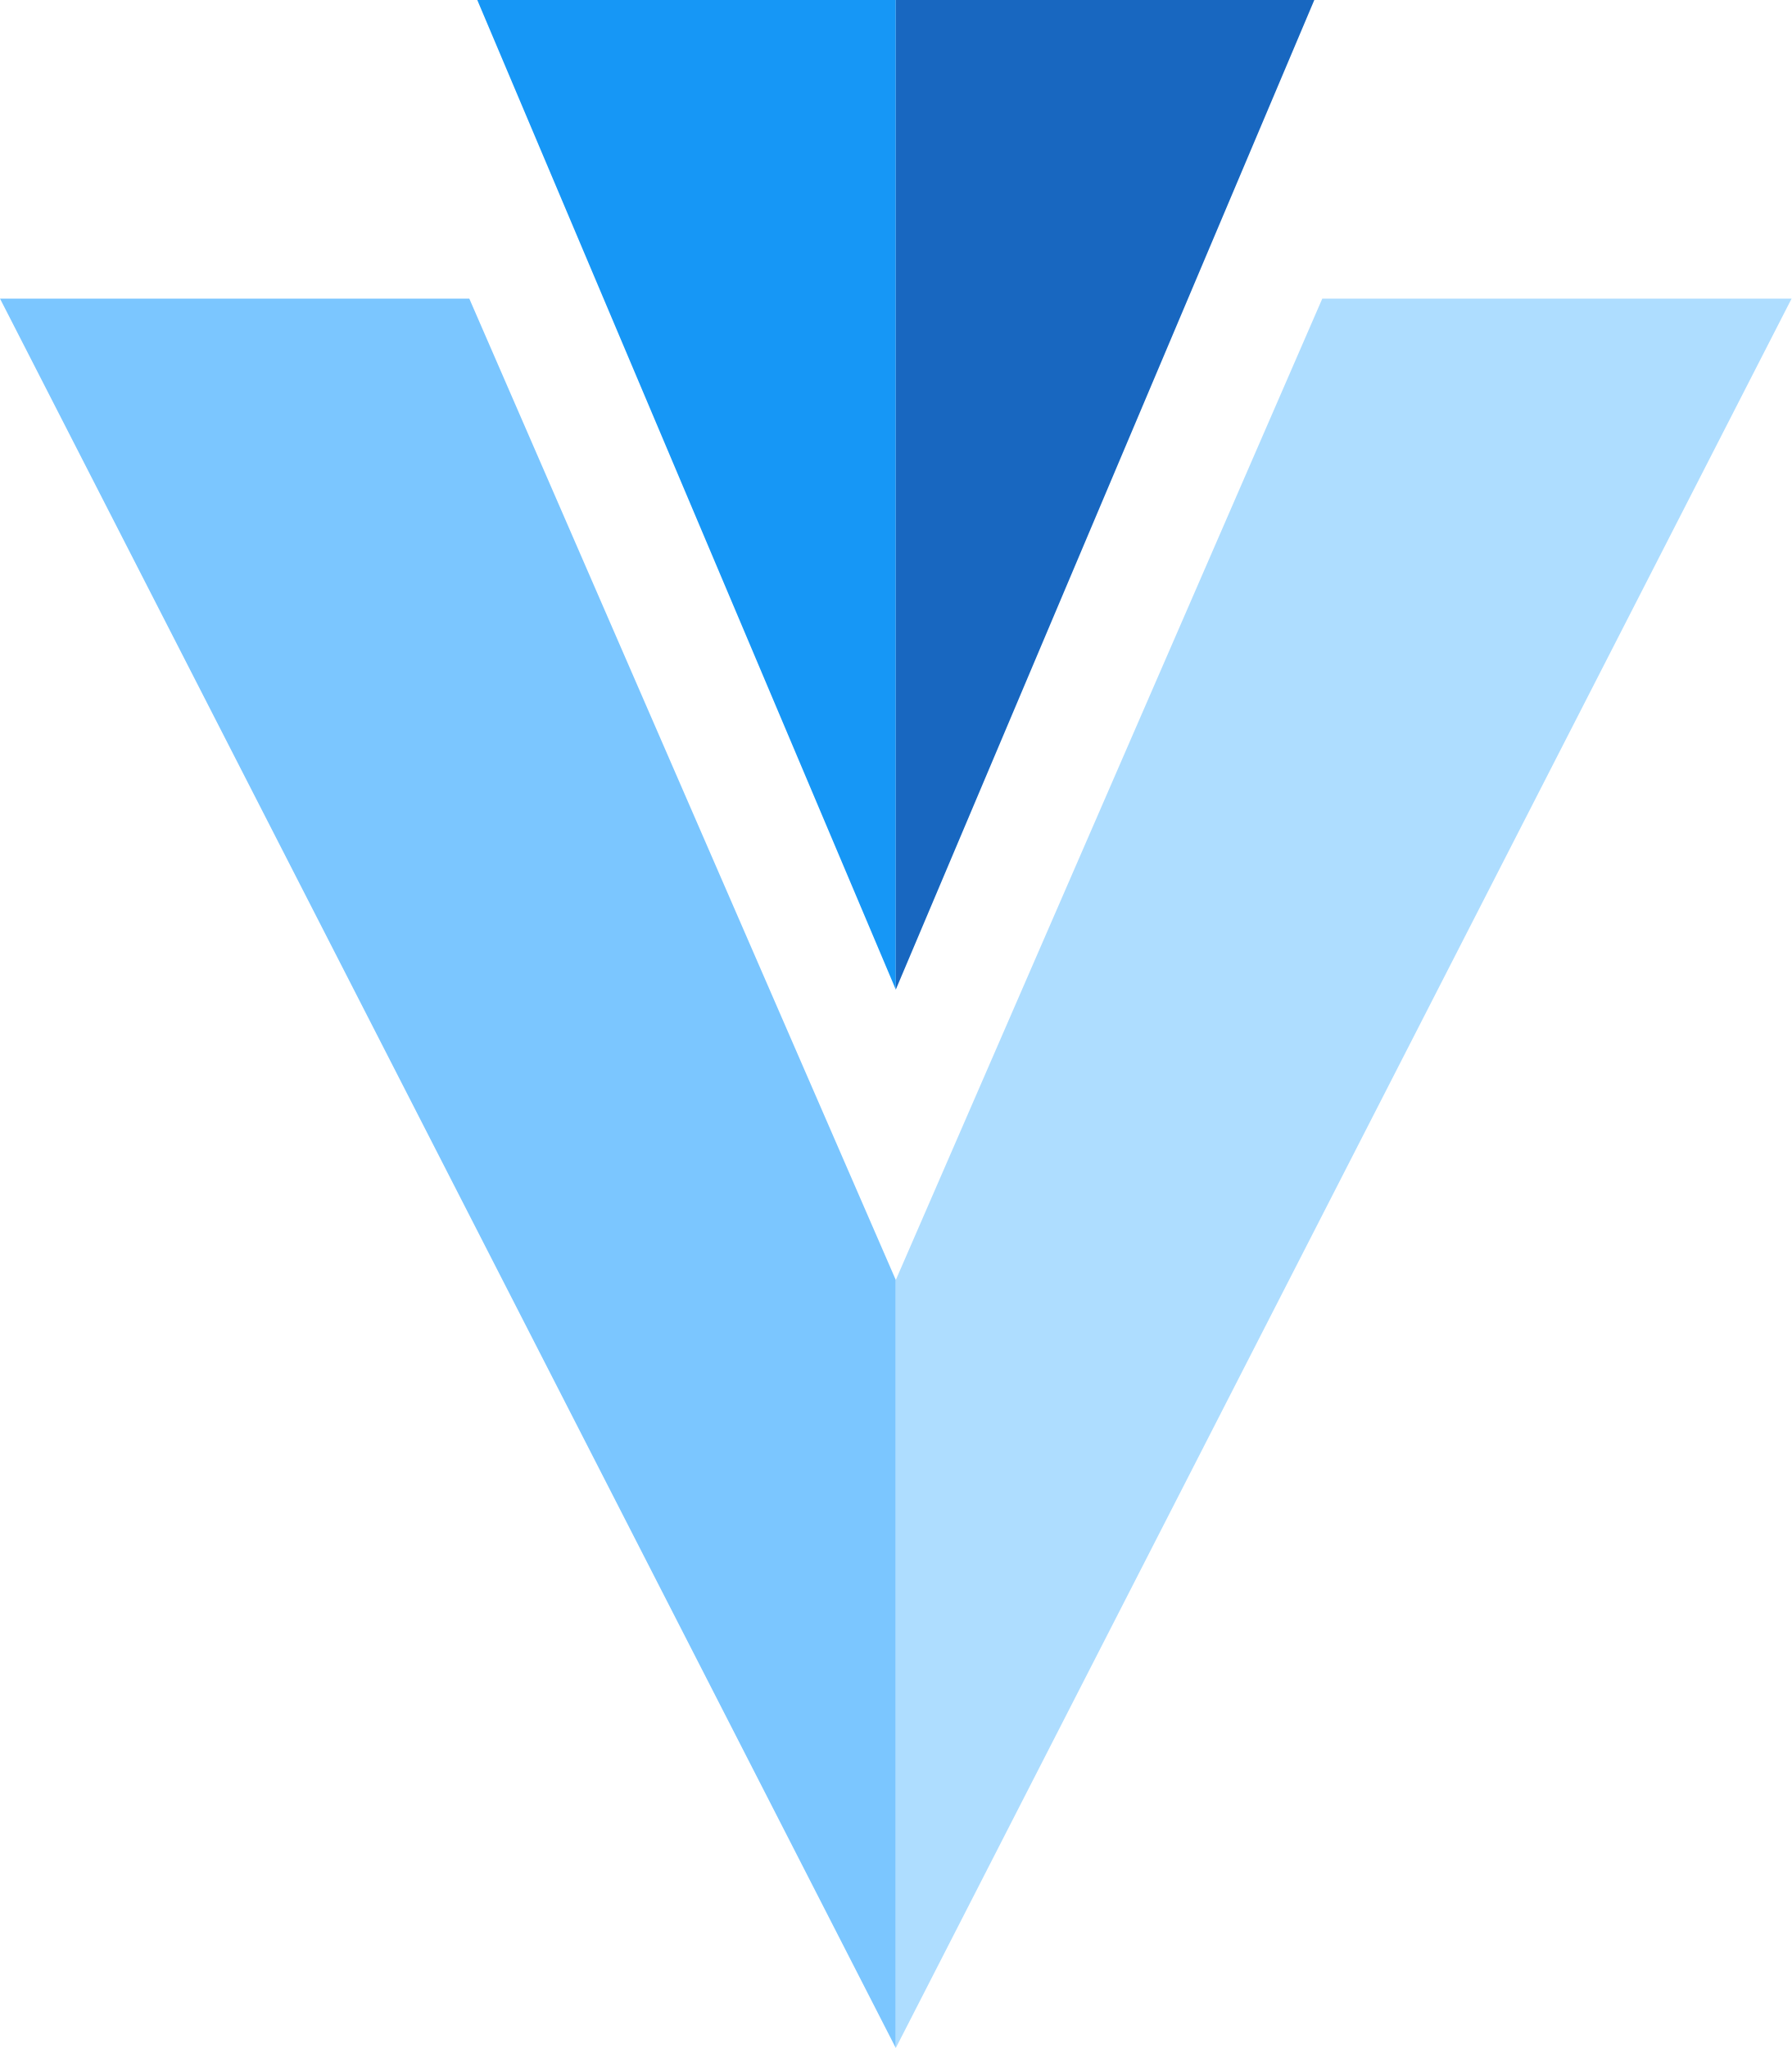
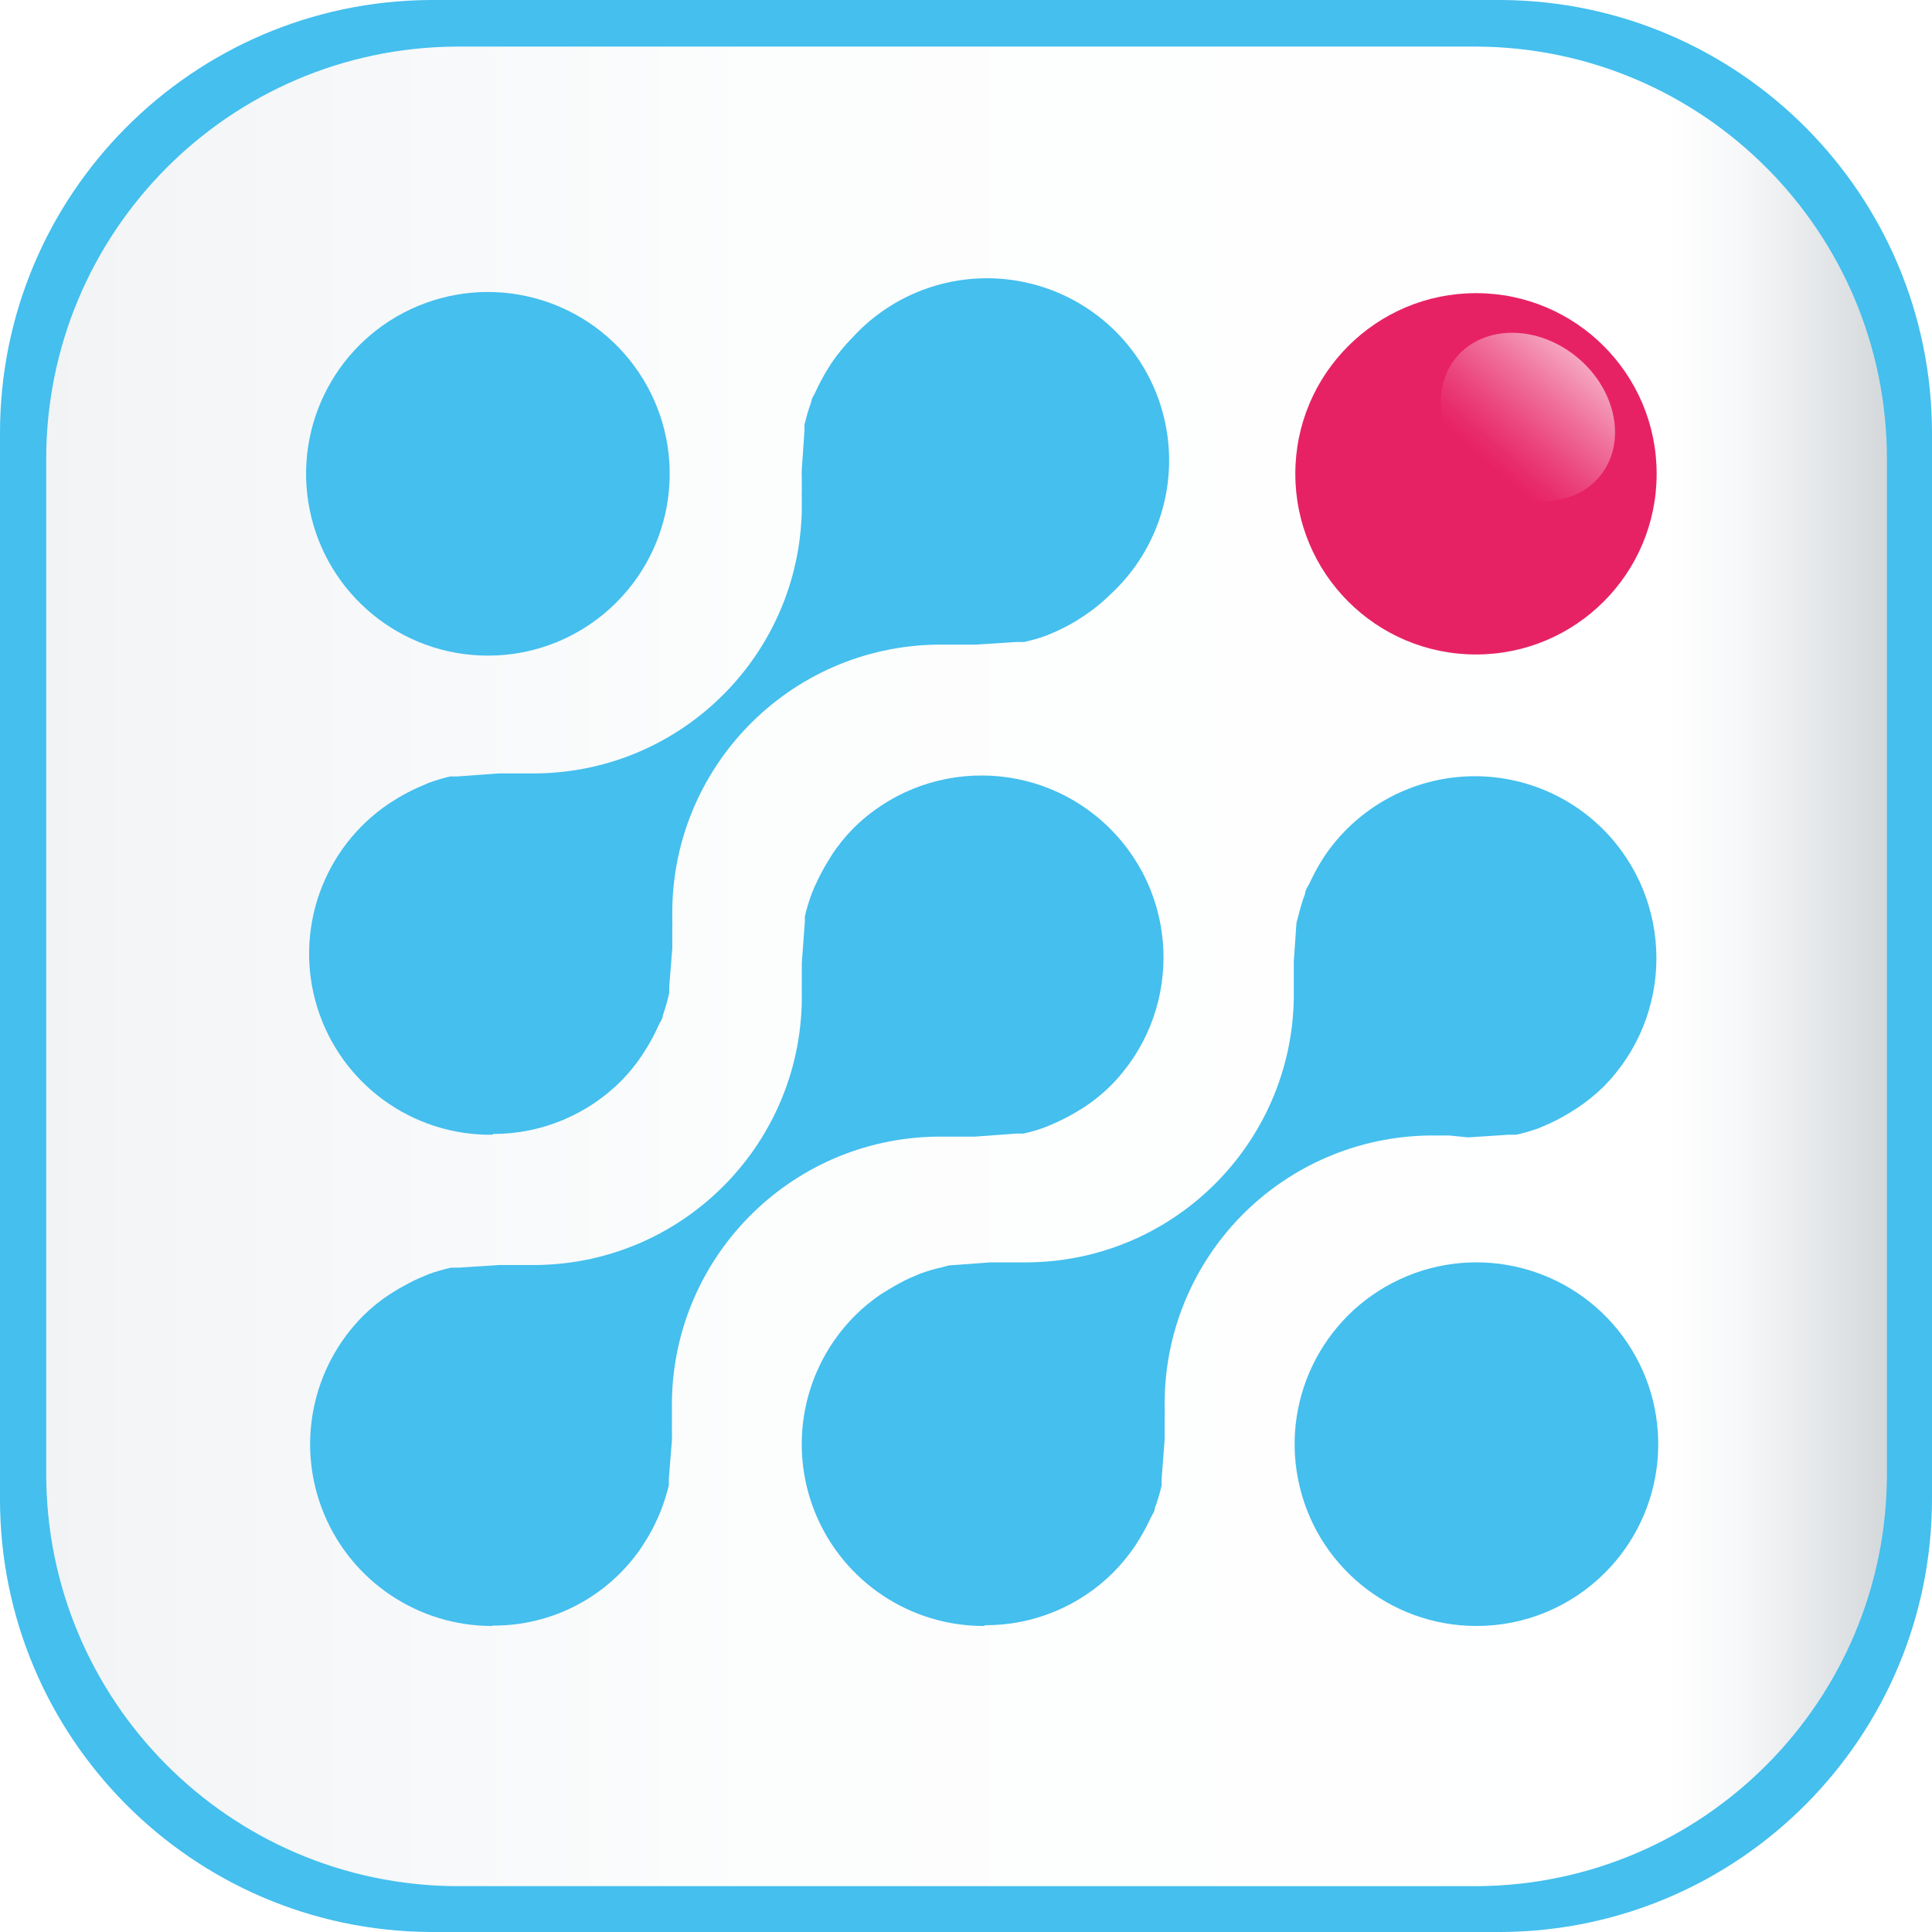
- <svg xmlns="http://www.w3.org/2000/svg" id="Layer_1" data-name="Layer 1" viewBox="0 0 87.5 100">
+ <svg xmlns="http://www.w3.org/2000/svg" id="Livello_1" data-name="Livello 1" viewBox="0 0 51.01 51.01">
  <defs>
-     <style>.cls-1{fill:#1697f6;}.cls-2{fill:#7bc6ff;}.cls-3{fill:#1867c0;}.cls-4{fill:#aeddff;}</style>
+     <style>.cls-1{fill:#44bfee;}.cls-2{fill:url(#Sfumatura_senza_nome_3);}.cls-3{fill:#e72264;}.cls-4{opacity:0.8;fill:url(#linear-gradient);}</style>
+     <linearGradient id="Sfumatura_senza_nome_3" x1="396.4" y1="297.38" x2="444.98" y2="297.38" gradientUnits="userSpaceOnUse">
+       <stop offset="0" stop-color="#f1f3f5" />
+       <stop offset="0.05" stop-color="#f3f5f7" />
+       <stop offset="0.39" stop-color="#fcfdfd" />
+       <stop offset="0.88" stop-color="#fff" />
+       <stop offset="0.92" stop-color="#f7f8f9" />
+       <stop offset="0.97" stop-color="#e2e5e7" />
+       <stop offset="1" stop-color="#d4d8db" />
+     </linearGradient>
+     <linearGradient id="linear-gradient" x1="434.46" y1="278.34" x2="431.09" y2="282.23" gradientTransform="matrix(0.64, 0.63, -0.77, 0.52, 374.85, -136.71)" gradientUnits="userSpaceOnUse">
+       <stop offset="0" stop-color="#fff" />
+       <stop offset="0.18" stop-color="#fff" stop-opacity="0.76" />
+       <stop offset="0.44" stop-color="#fff" stop-opacity="0.44" />
+       <stop offset="0.66" stop-color="#fff" stop-opacity="0.2" />
+       <stop offset="0.81" stop-color="#fff" stop-opacity="0.06" />
+       <stop offset="0.9" stop-color="#fff" stop-opacity="0" />
+     </linearGradient>
  </defs>
-   <polyline class="cls-1" points="43.75 0 23.31 0 43.75 48.32" />
-   <polygon class="cls-2" points="43.75 62.5 43.75 100 0 14.58 22.92 14.58 43.75 62.5" />
-   <polyline class="cls-3" points="43.75 0 64.19 0 43.75 48.32" />
-   <polygon class="cls-4" points="64.58 14.58 87.5 14.58 43.75 100 43.75 62.5 64.58 14.58" />
+   <path id="back" class="cls-1" d="M446.19,311.44a11.44,11.44,0,0,1-11.36,11.44H406.54a11.43,11.43,0,0,1-11.36-11.44V283.31a11.43,11.43,0,0,1,11.36-11.44h28.29a11.44,11.44,0,0,1,11.36,11.44Z" transform="translate(-395.18 -271.87)" />
+   <path id="back-2" data-name="back" class="cls-2" d="M445,310.77a10.89,10.89,0,0,1-10.82,10.9H407.22a10.89,10.89,0,0,1-10.82-10.9V284a10.89,10.89,0,0,1,10.82-10.9h26.94A10.89,10.89,0,0,1,445,284Z" transform="translate(-395.18 -271.87)" />
+   <circle class="cls-3" cx="38.97" cy="12.51" r="4.77" />
+   <path class="cls-1" d="M434.16,314.8a4.8,4.8,0,1,1,3.4-1.41A4.78,4.78,0,0,1,434.16,314.8Z" transform="translate(-395.18 -271.87)" />
+   <path class="cls-1" d="M408.06,289.18a4.8,4.8,0,1,1,3.4-1.41A4.78,4.78,0,0,1,408.06,289.18Z" transform="translate(-395.18 -271.87)" />
+   <path class="cls-1" d="M408.18,314.8a4.8,4.8,0,0,1-3.4-8.2,4.39,4.39,0,0,1,.68-.55l.24-.15c.18-.1.36-.2.52-.27l.28-.12a5,5,0,0,1,.59-.17l.12,0,.07,0,1.07-.07.44,0h.56a7.09,7.09,0,0,0,7-7.18V298a1.26,1.26,0,0,1,0-.15c0-.06,0-.12,0-.18v-.11c0-.09,0-.18,0-.27l.08-1.07,0-.08,0-.07a4.75,4.75,0,0,1,.18-.6,2.56,2.56,0,0,1,.12-.28,5.36,5.36,0,0,1,.28-.53l.14-.23a4.72,4.72,0,0,1,.55-.68,4.8,4.8,0,1,1,6.79,6.8,4.59,4.59,0,0,1-.68.55l-.23.14a5.46,5.46,0,0,1-.52.27l-.28.12a4.52,4.52,0,0,1-.58.17l-.12,0-.08,0-1.08.08-.4,0h-.6a7.09,7.09,0,0,0-7,7.18v.11a1.51,1.51,0,0,1,0,.16c0,.06,0,.12,0,.18s0,.1,0,.17a2,2,0,0,1,0,.22v0l-.08,1,0,.18a5,5,0,0,1-.18.59,2.92,2.92,0,0,1-.11.27c-.08.18-.17.36-.28.54l-.15.24a4.71,4.71,0,0,1-3.94,2.07Z" transform="translate(-395.18 -271.87)" />
+   <path class="cls-1" d="M421.16,314.8a4.8,4.8,0,0,1-3.4-8.2,4.71,4.71,0,0,1,.68-.56l.23-.14a5.36,5.36,0,0,1,.52-.28l.28-.12a4.48,4.48,0,0,1,.58-.17l.19-.05,1.09-.08.41,0h.6a7.09,7.09,0,0,0,7-7.18v-.22l0,0v0c0-.05,0-.1,0-.16l0-.15c0-.08,0-.17,0-.25l.07-1,.05-.19a5.08,5.08,0,0,1,.18-.59c0-.1.08-.19.12-.28a5.78,5.78,0,0,1,.28-.53l0,0,.12-.19a4.79,4.79,0,0,1,7.35-.69,4.82,4.82,0,0,1,0,6.8,4.87,4.87,0,0,1-.68.55l-.16.1-.08.05a5.54,5.54,0,0,1-.51.27l-.28.12a4.82,4.82,0,0,1-.59.17l-.12,0-.08,0-1.07.07-.49-.05h-.52a7.08,7.08,0,0,0-7,7.18v.11a1.39,1.39,0,0,1,0,.16c0,.06,0,.11,0,.17l0,.16c0,.08,0,.16,0,.24l-.08,1.05,0,.17a4.91,4.91,0,0,1-.18.6c0,.09-.07.17-.11.26v0a5.35,5.35,0,0,1-.27.51l-.15.24a4.89,4.89,0,0,1-.56.68,4.76,4.76,0,0,1-3.39,1.4Z" transform="translate(-395.18 -271.87)" />
+   <path class="cls-1" d="M408.18,301.83a4.78,4.78,0,0,1-2.72-8.75l.24-.15a5.63,5.63,0,0,1,.52-.27l.28-.12a4.58,4.58,0,0,1,.57-.17l.12,0,.07,0,1.09-.08.45,0h.55a7.09,7.09,0,0,0,7-7.18V285a1.4,1.4,0,0,1,0-.18s0-.1,0-.15l0-.15a2.63,2.63,0,0,1,0-.27l.07-1v0l0-.16a5.11,5.11,0,0,1,.18-.61c0-.09.08-.18.12-.28a5.36,5.36,0,0,1,.28-.53l0,0,.13-.21a4.71,4.71,0,0,1,.55-.67,4.81,4.81,0,1,1,6.8,6.79,4.54,4.54,0,0,1-.68.55l-.2.13,0,0a5.5,5.5,0,0,1-.51.27l-.28.12a4.7,4.7,0,0,1-.59.17l-.13,0-.08,0-1.07.07-.43,0h-.58a7.09,7.09,0,0,0-7,7.18v.11a1.19,1.19,0,0,1,0,.16c0,.06,0,.11,0,.17l0,.16c0,.08,0,.16,0,.24l-.08,1,0,.08,0,.09a4.81,4.81,0,0,1-.17.6c0,.09-.08.18-.12.28a5.23,5.23,0,0,1-.27.52l-.15.24a4.63,4.63,0,0,1-.55.68,4.77,4.77,0,0,1-3.39,1.41Z" transform="translate(-395.18 -271.87)" />
+   <ellipse class="cls-4" cx="435.53" cy="282.91" rx="2.04" ry="2.46" transform="translate(-455.53 165.39) rotate(-50.3)" />
</svg>
